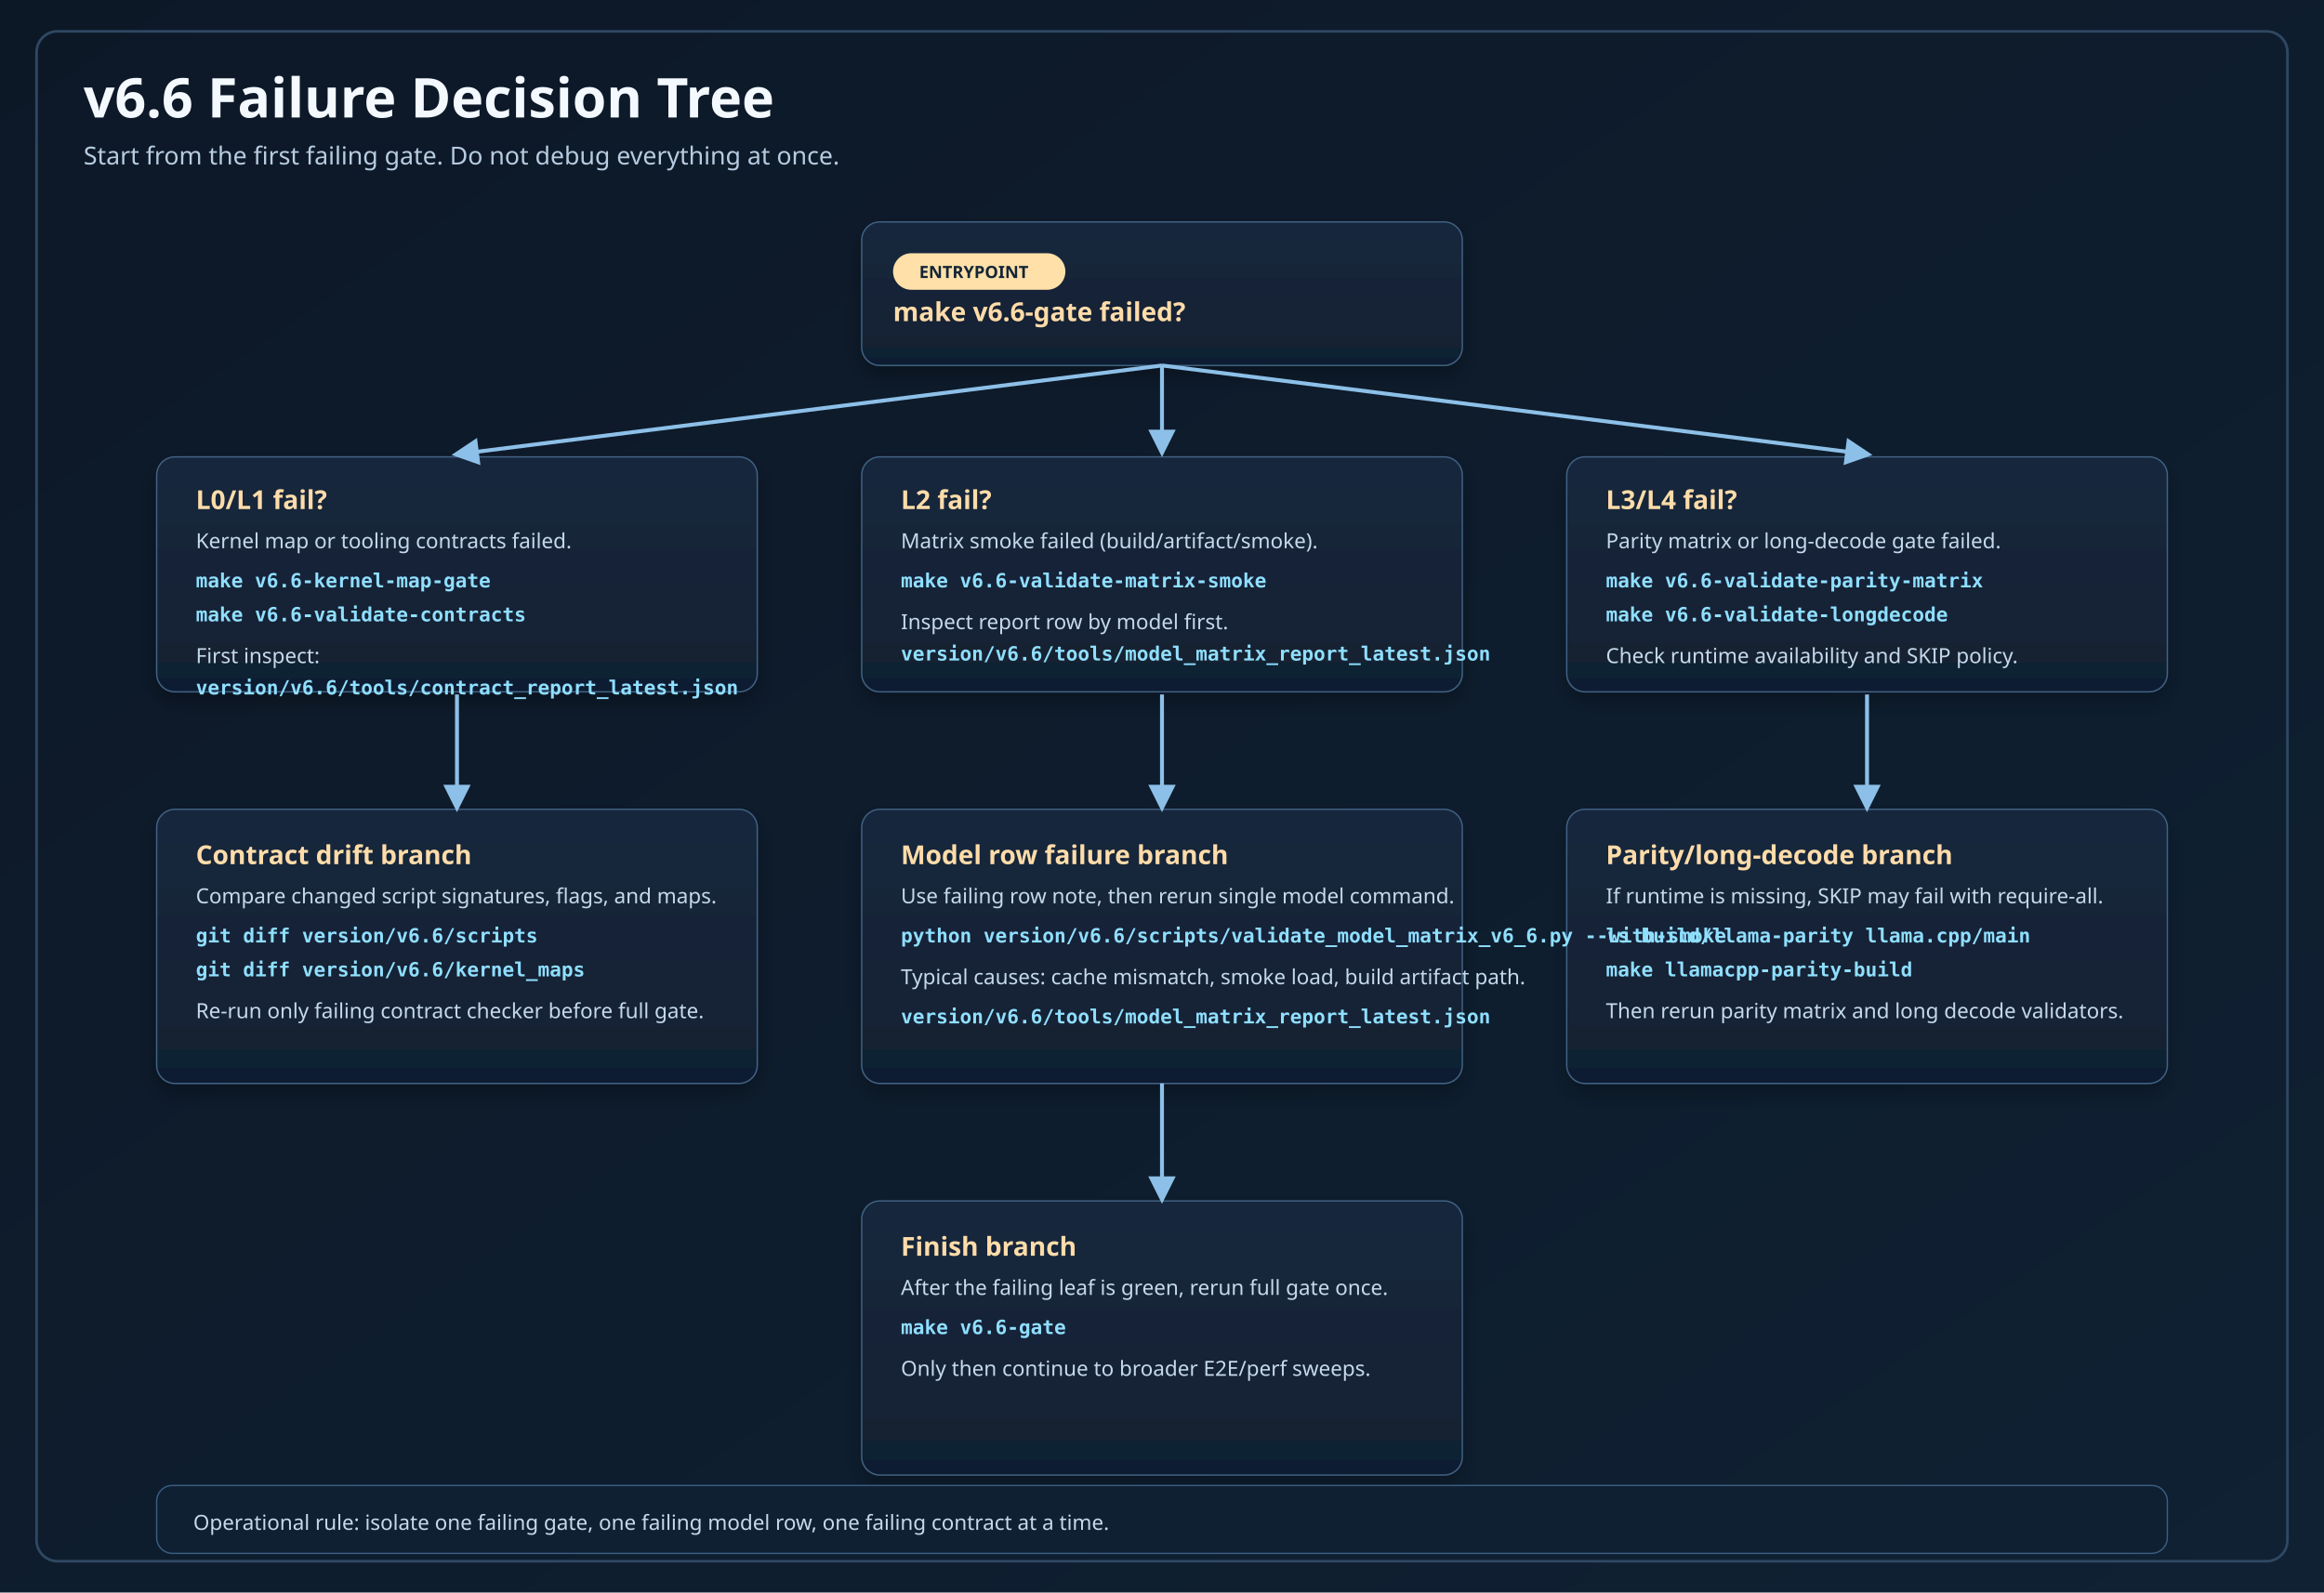
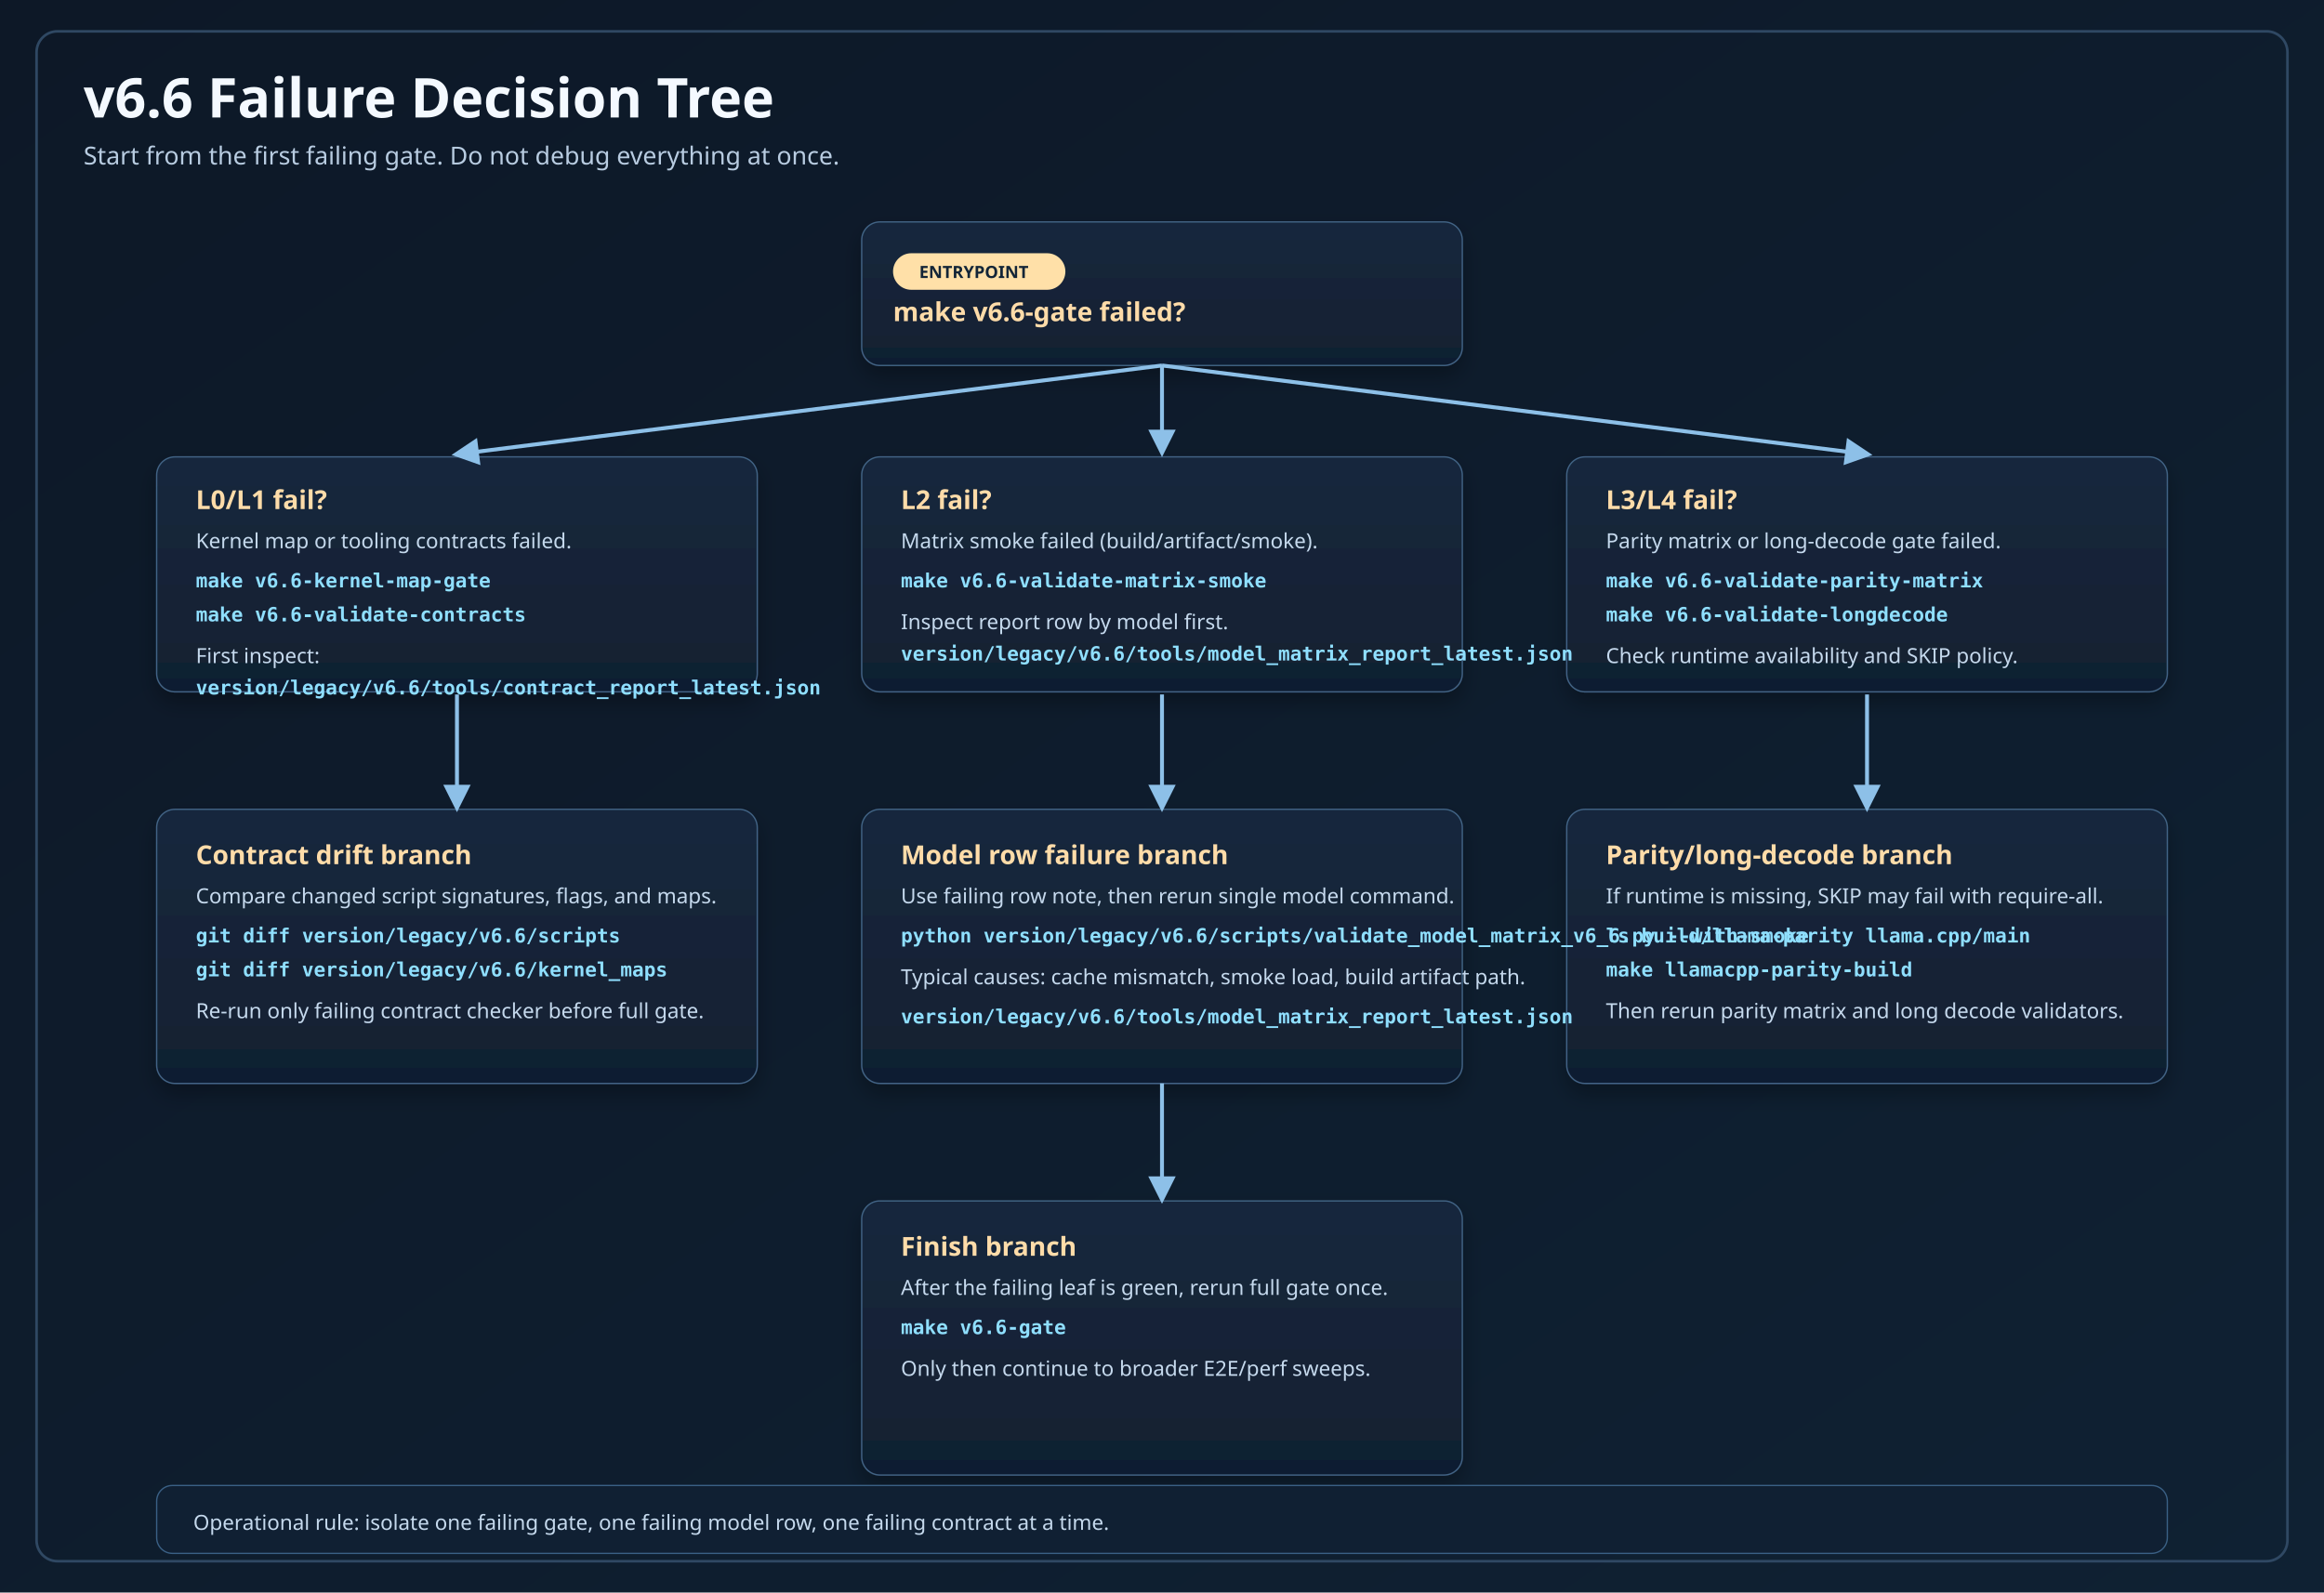
<svg xmlns="http://www.w3.org/2000/svg" width="1780" height="1220" viewBox="0 0 1780 1220" role="img" aria-label="v6.6 failure decision tree">
  <defs>
    <linearGradient id="bg" x1="0" y1="0" x2="1" y2="1">
      <stop offset="0%" stop-color="#0d1827" />
      <stop offset="100%" stop-color="#0f2133" />
    </linearGradient>
    <linearGradient id="box" x1="0" y1="0" x2="0" y2="1">
      <stop offset="0%" stop-color="#15283d" />
      <stop offset="100%" stop-color="#111f31" />
    </linearGradient>
    <filter id="shadow" x="-20%" y="-20%" width="140%" height="170%">
      <feDropShadow dx="0" dy="8" stdDeviation="8" flood-color="#000" flood-opacity="0.28" />
    </filter>
    <marker id="arrow" viewBox="0 0 10 10" refX="8" refY="5" markerWidth="7" markerHeight="7" orient="auto">
      <path d="M0 0 L10 5 L0 10 z" fill="#8dc0e8" />
    </marker>
    <style>
      .title { font: 800 42px 'Space Grotesk', 'Segoe UI', sans-serif; fill: #f4f9ff; }
      .sub { font: 500 19px 'IBM Plex Sans', 'Segoe UI', sans-serif; fill: #b8cce1; }
      .q { font: 700 20px 'Space Grotesk', 'Segoe UI', sans-serif; fill: #ffdca9; }
      .a { font: 500 16px 'IBM Plex Sans', 'Segoe UI', sans-serif; fill: #c5d9ed; }
      .cmd { font: 700 15px 'IBM Plex Mono', monospace; fill: #8fdfff; }
      .tag { font: 700 13px 'IBM Plex Sans', sans-serif; fill: #132537; }
    </style>
  </defs>
  <rect width="1780" height="1220" fill="url(#bg)" />
  <rect x="28" y="24" width="1724" height="1172" rx="16" fill="none" stroke="#2f4863" stroke-width="2" />
  <text x="64" y="90" class="title">v6.6 Failure Decision Tree</text>
  <text x="64" y="126" class="sub">Start from the first failing gate. Do not debug everything at once.</text>
  <g filter="url(#shadow)">
    <rect x="660" y="170" width="460" height="110" rx="14" fill="url(#box)" stroke="#436486" />
    <rect x="120" y="350" width="460" height="180" rx="14" fill="url(#box)" stroke="#436486" />
    <rect x="660" y="350" width="460" height="180" rx="14" fill="url(#box)" stroke="#436486" />
    <rect x="1200" y="350" width="460" height="180" rx="14" fill="url(#box)" stroke="#436486" />
    <rect x="120" y="620" width="460" height="210" rx="14" fill="url(#box)" stroke="#436486" />
    <rect x="660" y="620" width="460" height="210" rx="14" fill="url(#box)" stroke="#436486" />
    <rect x="1200" y="620" width="460" height="210" rx="14" fill="url(#box)" stroke="#436486" />
    <rect x="660" y="920" width="460" height="210" rx="14" fill="url(#box)" stroke="#436486" />
  </g>
  <rect x="684" y="194" width="132" height="28" rx="14" fill="#ffe0a8" />
  <text x="704" y="213" class="tag">ENTRYPOINT</text>
  <text x="684" y="246" class="q">make v6.6-gate failed?</text>
  <line x1="890" y1="280" x2="350" y2="348" stroke="#8dc0e8" stroke-width="3" marker-end="url(#arrow)" />
  <line x1="890" y1="280" x2="890" y2="346" stroke="#8dc0e8" stroke-width="3" marker-end="url(#arrow)" />
  <line x1="890" y1="280" x2="1430" y2="348" stroke="#8dc0e8" stroke-width="3" marker-end="url(#arrow)" />
  <text x="150" y="390" class="q">L0/L1 fail?</text>
  <text x="150" y="420" class="a">Kernel map or tooling contracts failed.</text>
  <text x="150" y="450" class="cmd">make v6.6-kernel-map-gate</text>
  <text x="150" y="476" class="cmd">make v6.6-validate-contracts</text>
  <text x="150" y="508" class="a">First inspect:</text>
-   <text x="150" y="532" class="cmd">version/v6.6/tools/contract_report_latest.json</text>
+   <text x="150" y="532" class="cmd">version/legacy/v6.6/tools/contract_report_latest.json</text>
  <text x="690" y="390" class="q">L2 fail?</text>
  <text x="690" y="420" class="a">Matrix smoke failed (build/artifact/smoke).</text>
  <text x="690" y="450" class="cmd">make v6.6-validate-matrix-smoke</text>
  <text x="690" y="482" class="a">Inspect report row by model first.</text>
-   <text x="690" y="506" class="cmd">version/v6.6/tools/model_matrix_report_latest.json</text>
+   <text x="690" y="506" class="cmd">version/legacy/v6.6/tools/model_matrix_report_latest.json</text>
  <text x="1230" y="390" class="q">L3/L4 fail?</text>
  <text x="1230" y="420" class="a">Parity matrix or long-decode gate failed.</text>
  <text x="1230" y="450" class="cmd">make v6.6-validate-parity-matrix</text>
  <text x="1230" y="476" class="cmd">make v6.6-validate-longdecode</text>
  <text x="1230" y="508" class="a">Check runtime availability and SKIP policy.</text>
  <line x1="350" y1="532" x2="350" y2="618" stroke="#8dc0e8" stroke-width="3" marker-end="url(#arrow)" />
  <line x1="890" y1="532" x2="890" y2="618" stroke="#8dc0e8" stroke-width="3" marker-end="url(#arrow)" />
  <line x1="1430" y1="532" x2="1430" y2="618" stroke="#8dc0e8" stroke-width="3" marker-end="url(#arrow)" />
  <text x="150" y="662" class="q">Contract drift branch</text>
  <text x="150" y="692" class="a">Compare changed script signatures, flags, and maps.</text>
-   <text x="150" y="722" class="cmd">git diff version/v6.6/scripts</text>
-   <text x="150" y="748" class="cmd">git diff version/v6.6/kernel_maps</text>
+   <text x="150" y="722" class="cmd">git diff version/legacy/v6.6/scripts</text>
+   <text x="150" y="748" class="cmd">git diff version/legacy/v6.6/kernel_maps</text>
  <text x="150" y="780" class="a">Re-run only failing contract checker before full gate.</text>
  <text x="690" y="662" class="q">Model row failure branch</text>
  <text x="690" y="692" class="a">Use failing row note, then rerun single model command.</text>
-   <text x="690" y="722" class="cmd">python version/v6.6/scripts/validate_model_matrix_v6_6.py --with-smoke</text>
+   <text x="690" y="722" class="cmd">python version/legacy/v6.6/scripts/validate_model_matrix_v6_6.py --with-smoke</text>
  <text x="690" y="754" class="a">Typical causes: cache mismatch, smoke load, build artifact path.</text>
-   <text x="690" y="784" class="cmd">version/v6.6/tools/model_matrix_report_latest.json</text>
+   <text x="690" y="784" class="cmd">version/legacy/v6.6/tools/model_matrix_report_latest.json</text>
  <text x="1230" y="662" class="q">Parity/long-decode branch</text>
  <text x="1230" y="692" class="a">If runtime is missing, SKIP may fail with require-all.</text>
  <text x="1230" y="722" class="cmd">ls build/llama-parity llama.cpp/main</text>
  <text x="1230" y="748" class="cmd">make llamacpp-parity-build</text>
  <text x="1230" y="780" class="a">Then rerun parity matrix and long decode validators.</text>
  <line x1="890" y1="830" x2="890" y2="918" stroke="#8dc0e8" stroke-width="3" marker-end="url(#arrow)" />
  <text x="690" y="962" class="q">Finish branch</text>
  <text x="690" y="992" class="a">After the failing leaf is green, rerun full gate once.</text>
  <text x="690" y="1022" class="cmd">make v6.6-gate</text>
  <text x="690" y="1054" class="a">Only then continue to broader E2E/perf sweeps.</text>
  <rect x="120" y="1138" width="1540" height="52" rx="12" fill="#102033" stroke="#3a6085" />
  <text x="148" y="1172" class="a">Operational rule: isolate one failing gate, one failing model row, one failing contract at a time.</text>
</svg>
